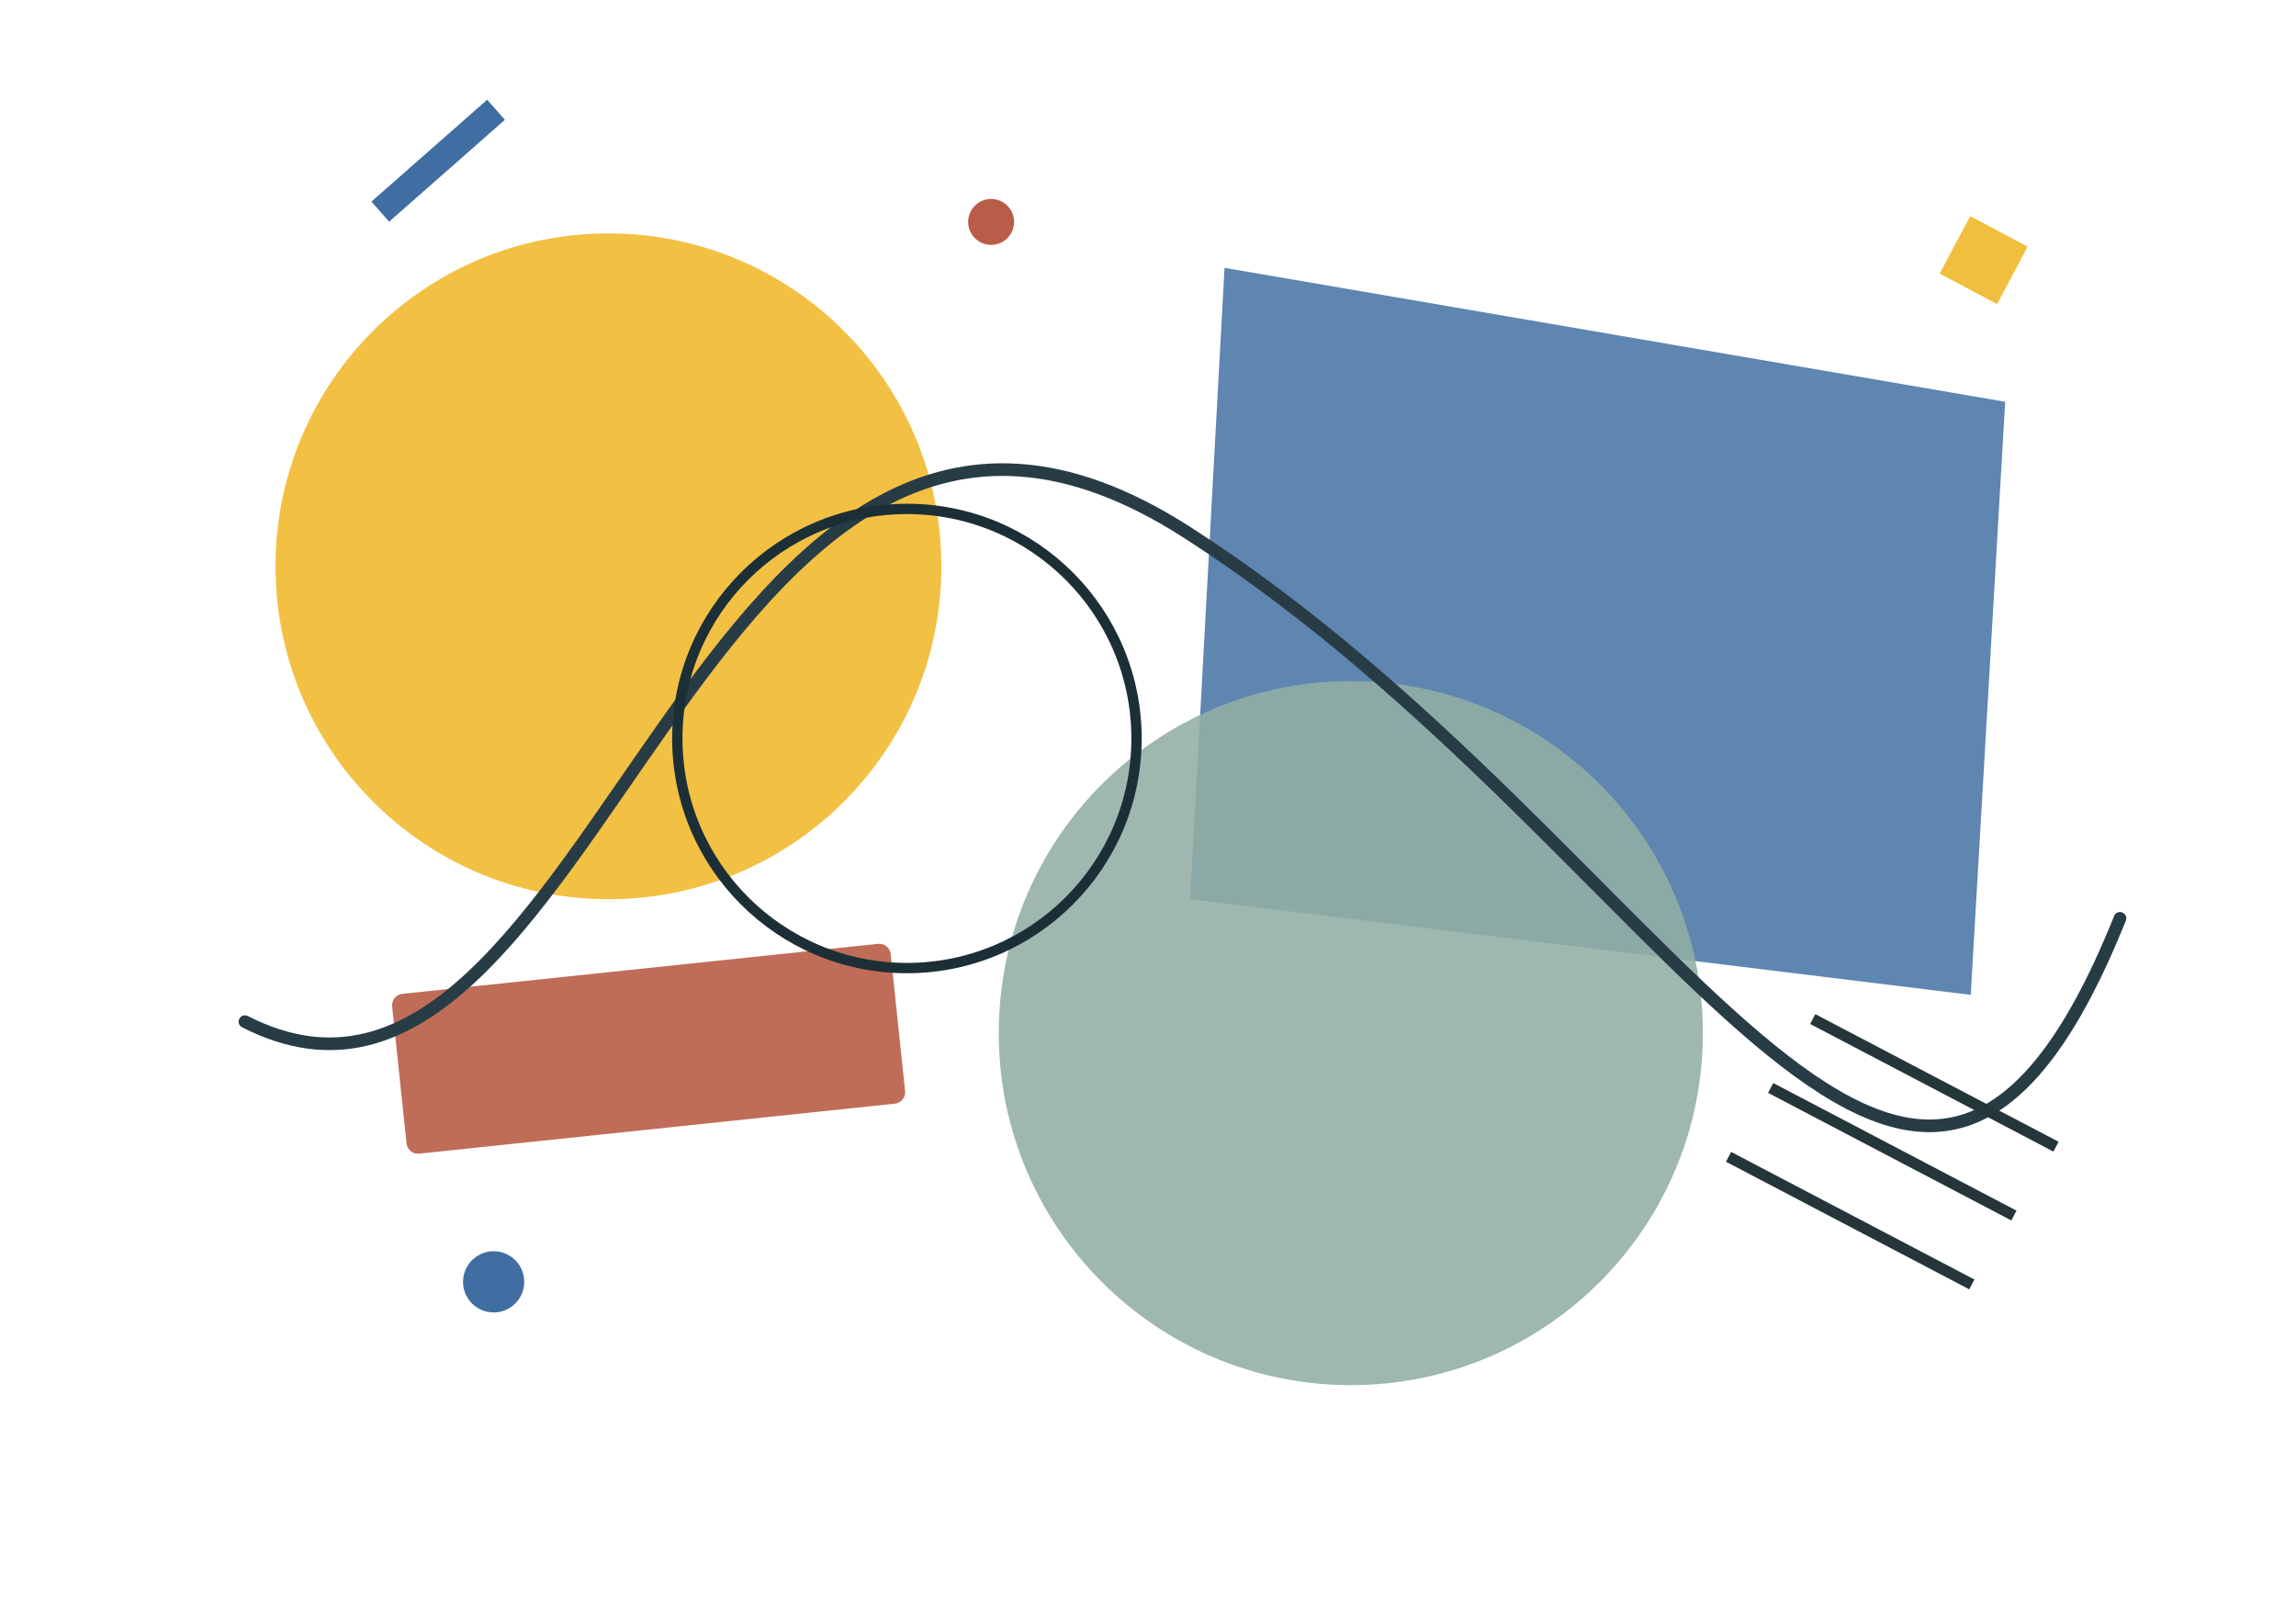
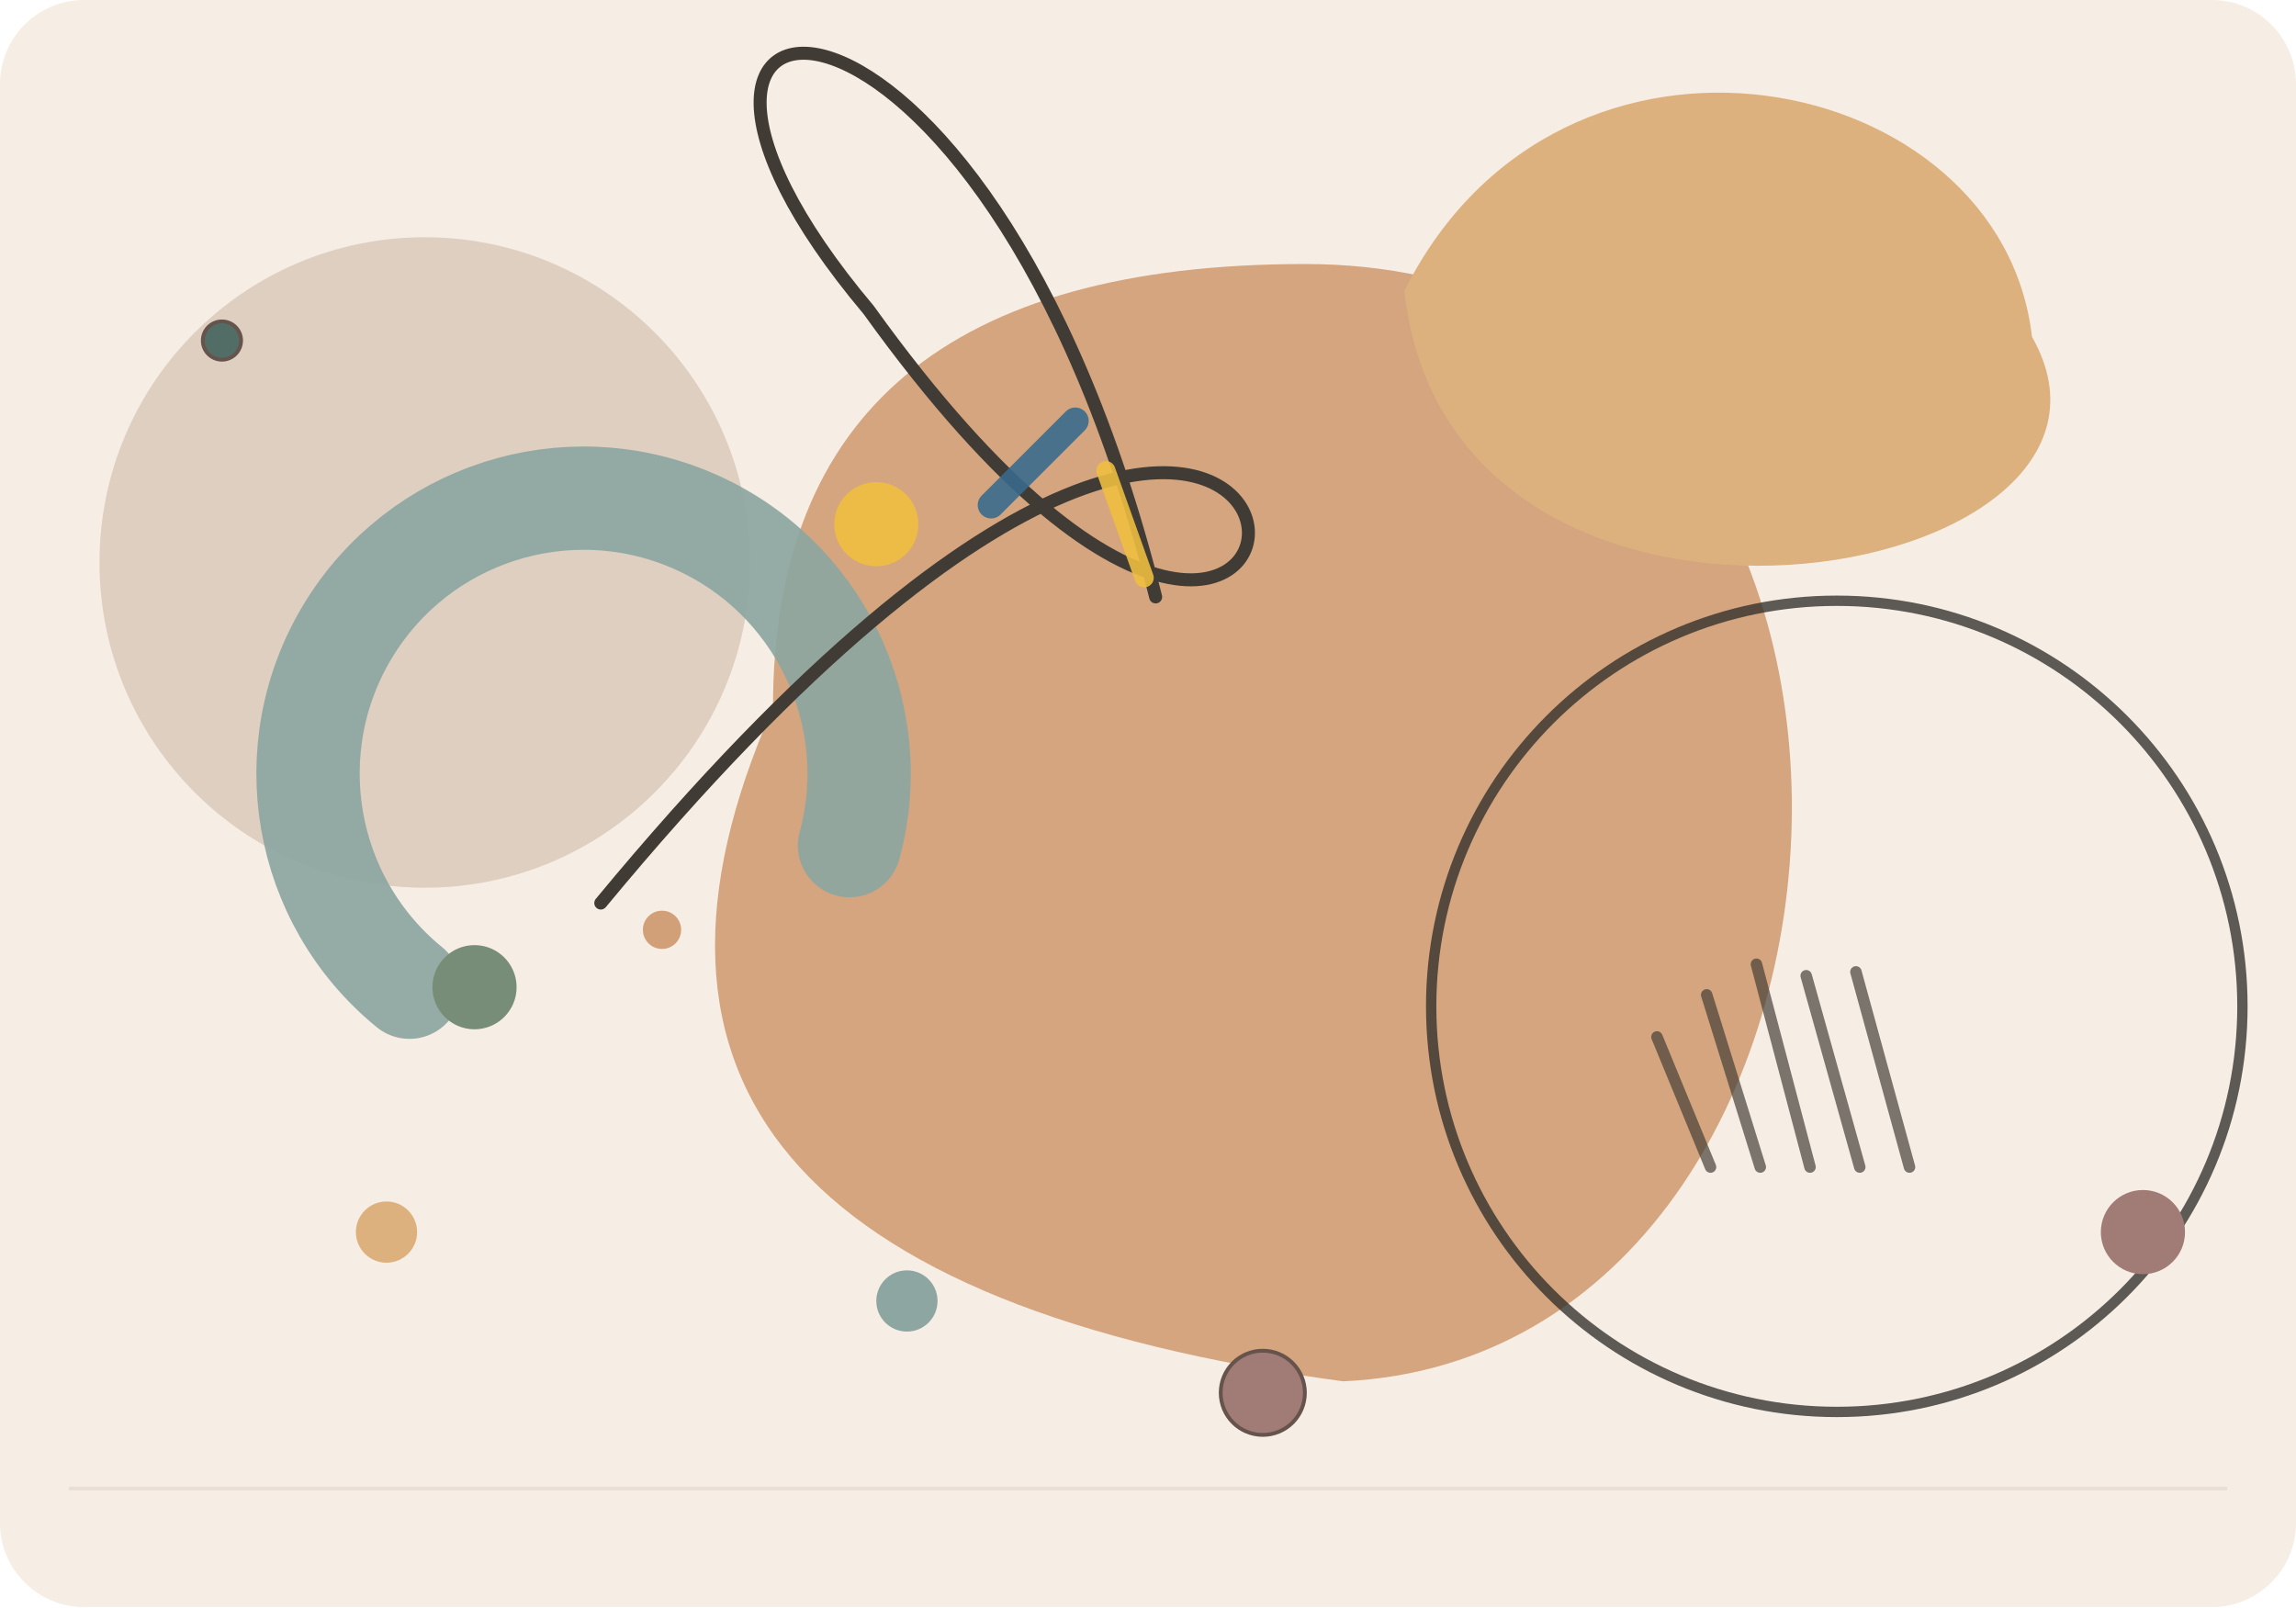
- <svg xmlns="http://www.w3.org/2000/svg" viewBox="0 0 600 420" role="img" aria-label="Original geometric abstract art about human connection">
-   <circle cx="159" cy="148" r="87" fill="#F2BE3E" opacity=".97" />
-   <path d="M 320 70 L 524 105 L 515 260 L 311 235Z" fill="#416EA2" opacity=".84" />
-   <circle cx="353" cy="270" r="92" fill="#91AFA4" opacity=".88" />
-   <rect x="103" y="260" width="131" height="42" rx="3" transform="rotate(-6 103 268)" fill="#B85D47" opacity=".90" />
-   <path d="M 64 267 C 156 314, 182 57, 310 139 S 499 377, 554 240" fill="none" stroke="#283C45" stroke-width="3.3" stroke-linecap="round" />
-   <circle cx="237" cy="193" r="60" fill="none" stroke="#1D2F36" stroke-width="2.7" />
-   <path d="M 453 303 L 514 335 M 464 285 L 525 317 M 475 267 L 536 299" fill="none" stroke="#24363A" stroke-width="2.9" stroke-linecap="square" />
-   <circle cx="129" cy="335" r="8" fill="#416EA2" />
-   <circle cx="259" cy="58" r="6" fill="#B85D47" />
-   <rect x="509" y="64" width="17" height="17" transform="rotate(28 527 72)" fill="#F2BE3E" />
-   <path d="M 102 53 l25 -22" fill="none" stroke="#416EA2" stroke-width="7" stroke-linecap="square" />
+ <svg xmlns="http://www.w3.org/2000/svg" viewBox="0 0 600 420" role="img" aria-label="Original abstract art representing the complexity of personality">
+   <rect width="600" height="420" rx="22" fill="#f6ede4" />
+   <g>
+     <circle cx="111" cy="147" r="85" fill="#dfcfc1" />
+     <path d="M202 185 Q202 69 341 69 C516 69 502 354 351 361 Q137 332 202 185Z" fill="#d2a078" opacity=".94" />
+     <path d="M367 76 C408 -6 523 18 531 88 C568 153 379 186 367 76Z" fill="#ddb17e" />
+     <path d="M107 258 A72 72 0 1 1 222 221" stroke="#8da6a1" stroke-width="27" fill="none" stroke-linecap="round" opacity=".92" />
+     <path d="M157 236 C372 -24 367 276 227 81 C147 -14 257 -24 302 156" stroke="#403c35" stroke-width="3.4" fill="none" stroke-linecap="round" />
+     <circle cx="480" cy="263" r="106" fill="none" stroke="#302d29" stroke-width="2.7" opacity=".77" />
+     <path d="M447 305 l-14 -34" stroke="#423c35" stroke-width="3" stroke-linecap="round" opacity=".68" />
+     <path d="M460 305 l-14 -45" stroke="#423c35" stroke-width="3" stroke-linecap="round" opacity=".68" />
+     <path d="M473 305 l-14 -53" stroke="#423c35" stroke-width="3" stroke-linecap="round" opacity=".68" />
+     <path d="M486 305 l-14 -50" stroke="#423c35" stroke-width="3" stroke-linecap="round" opacity=".68" />
+     <path d="M499 305 l-14 -51" stroke="#423c35" stroke-width="3" stroke-linecap="round" opacity=".68" />
+     <circle cx="101" cy="322" r="8" fill="#ddb17e" stroke="none" stroke-width="1" />
+     <circle cx="330" cy="364" r="11" fill="#a17b75" stroke="#65534c" stroke-width="1" />
+     <circle cx="560" cy="322" r="11" fill="#a17b75" stroke="none" stroke-width="1" />
+     <circle cx="124" cy="258" r="11" fill="#778d78" stroke="none" stroke-width="1" />
+     <circle cx="237" cy="340" r="8" fill="#8da6a1" stroke="none" stroke-width="1" />
+     <circle cx="58" cy="89" r="5" fill="#526d66" stroke="#65534c" stroke-width="1" />
+     <circle cx="173" cy="243" r="5" fill="#d2a078" stroke="none" stroke-width="1" />
+   </g>
+   <path d="M18 389 H582" stroke="#e1d6cb" stroke-width="1" opacity=".6" />
+   <g aria-hidden="true" opacity=".88">
+     <circle cx="229" cy="137" r="11" fill="#EFBF3F" />
+     <path d="M259 132 l22 -22" fill="none" stroke="#386B8D" stroke-width="7" stroke-linecap="round" />
+     <path d="M299 151 l-10 -28" fill="none" stroke="#EFBF3F" stroke-width="5" stroke-linecap="round" />
+   </g>
</svg>
